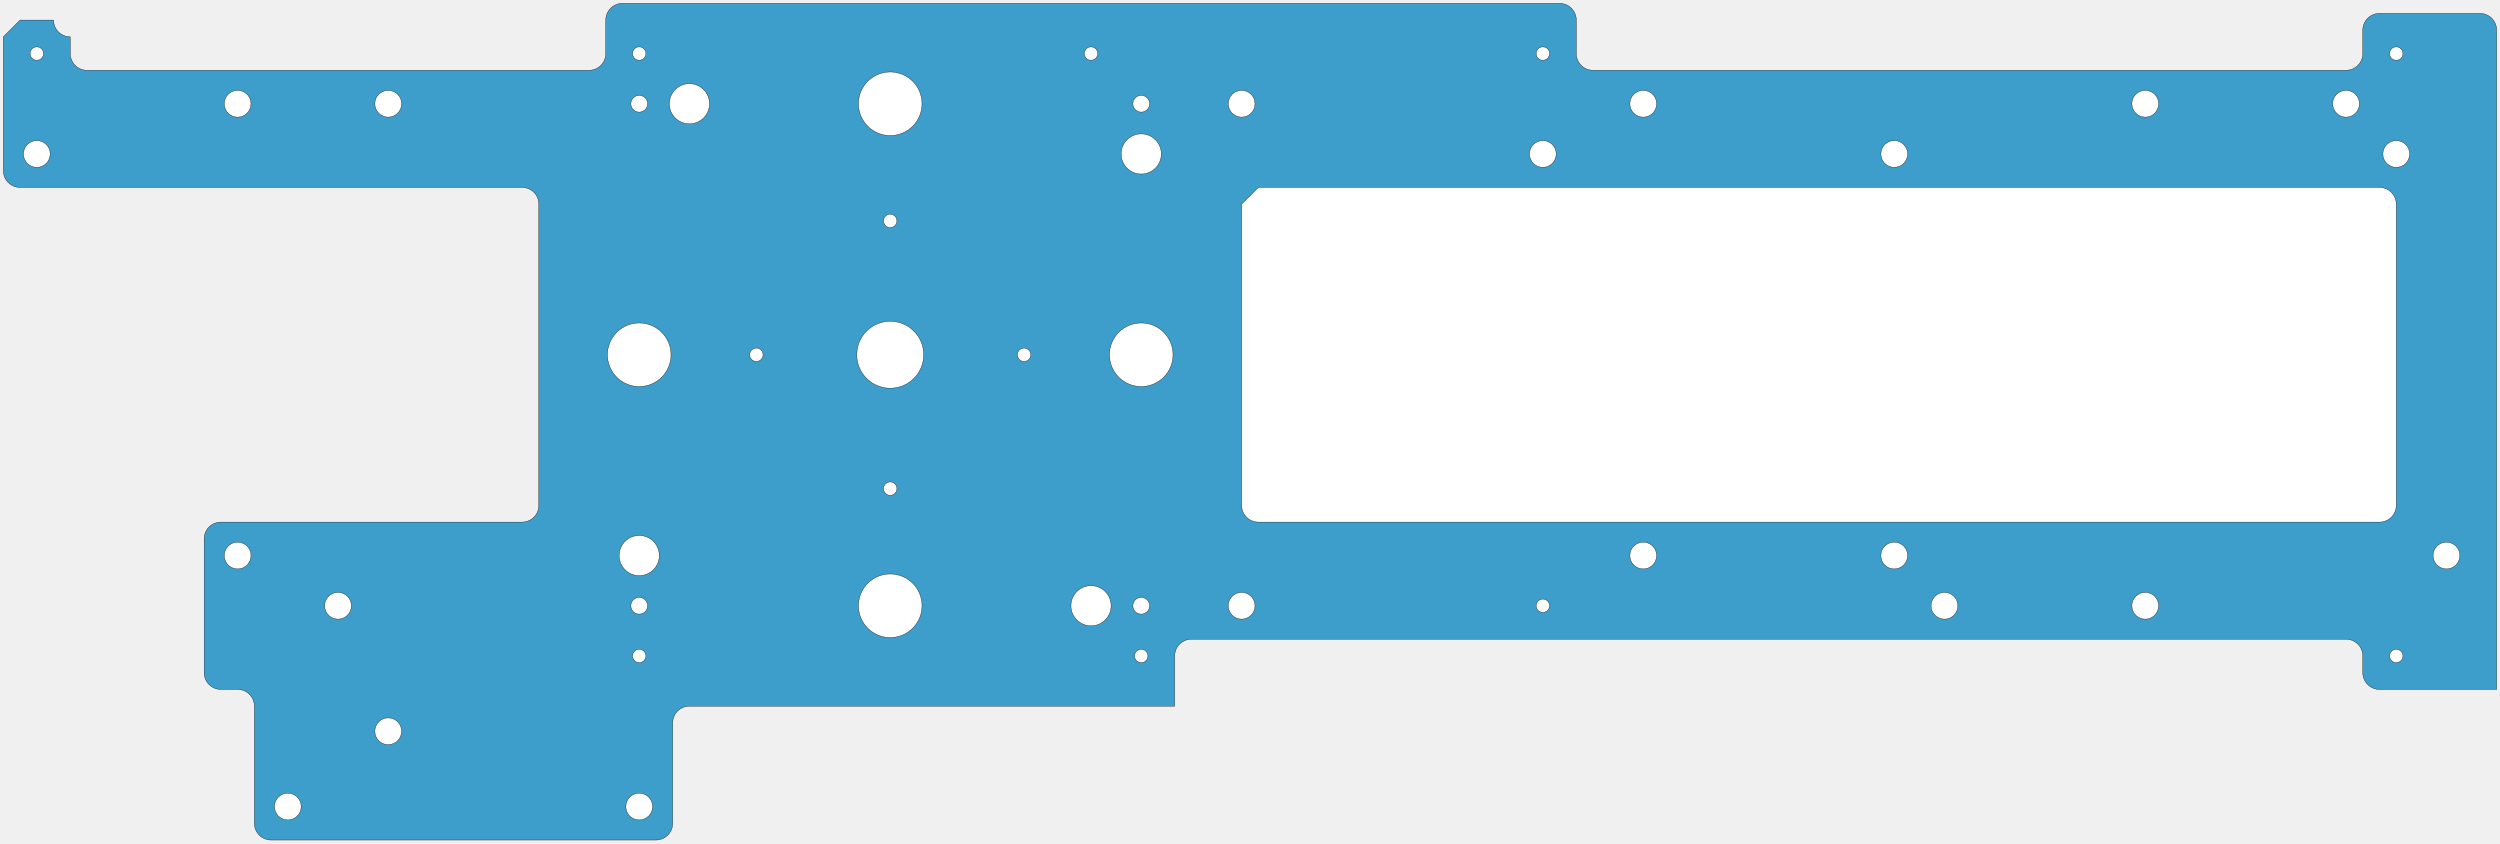
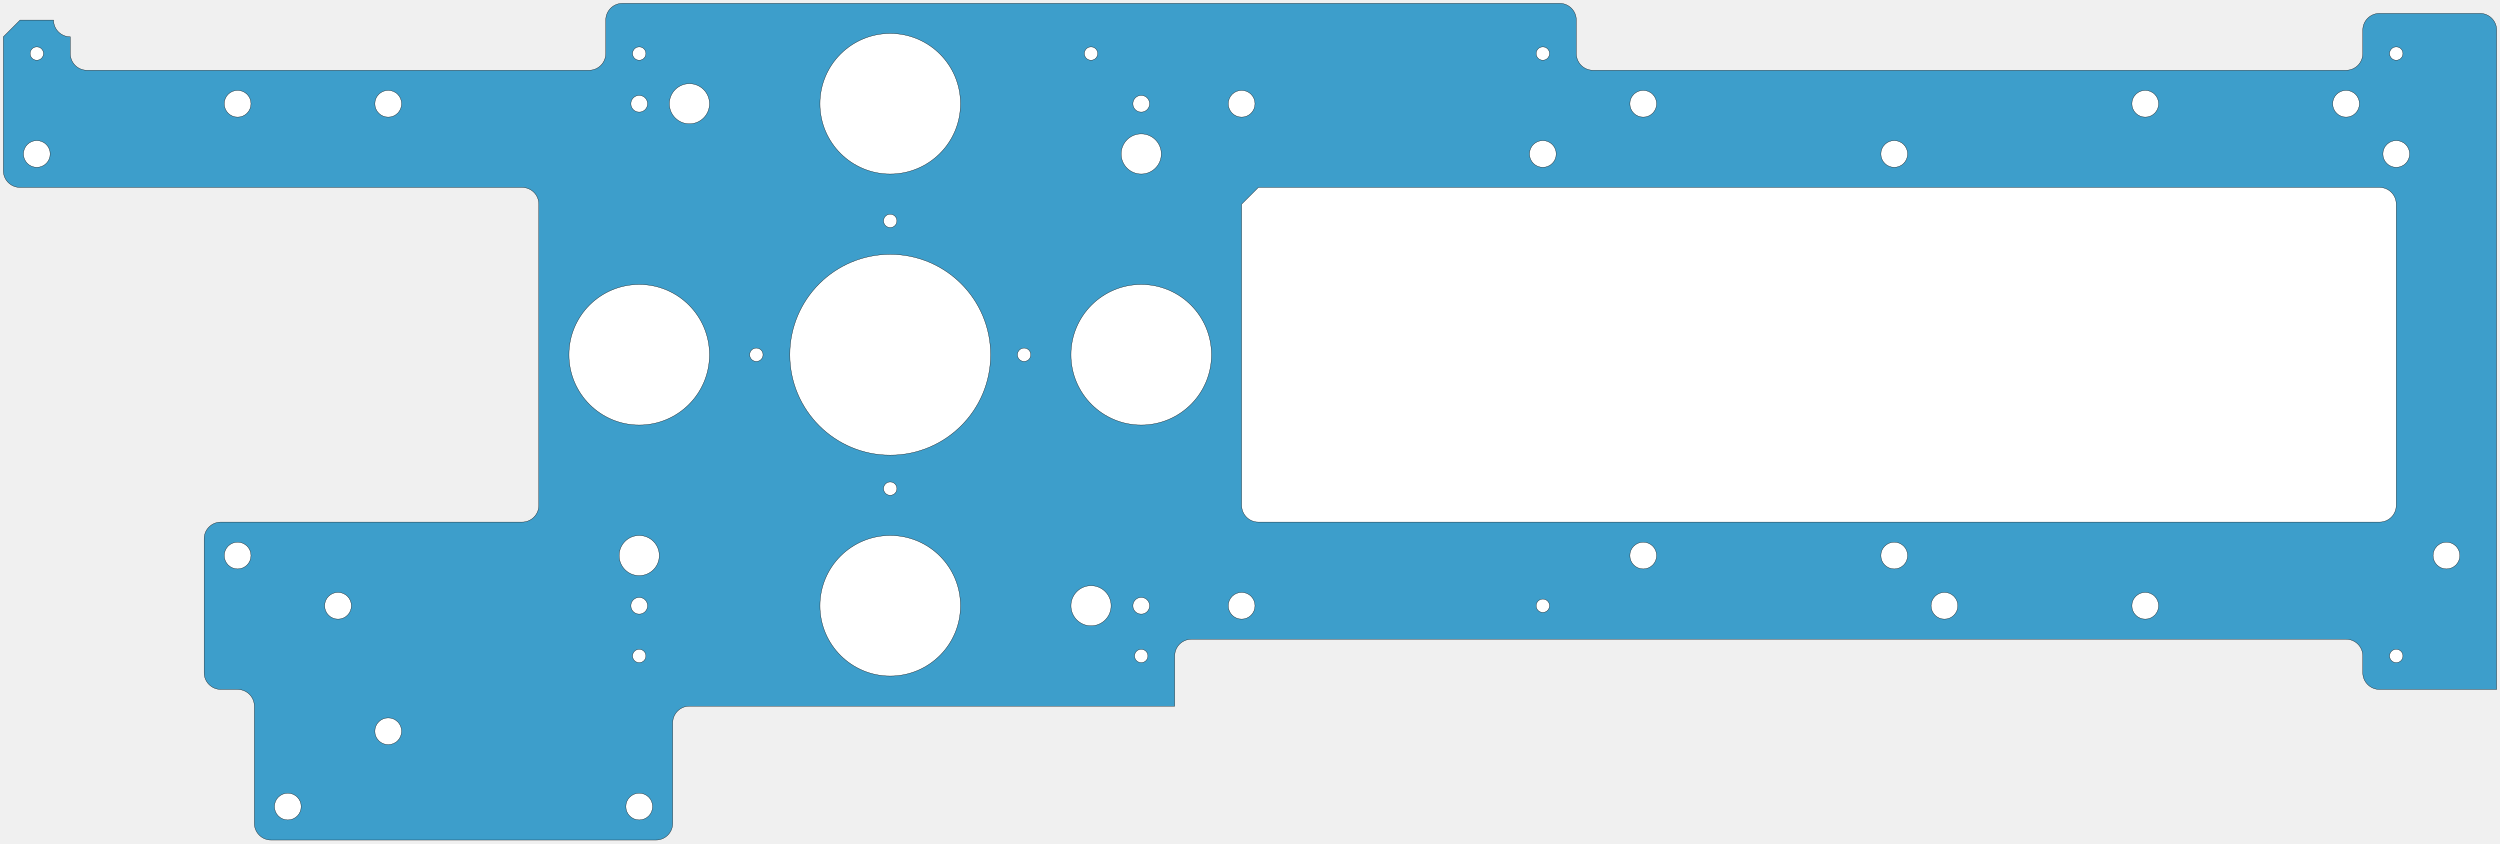
<svg xmlns="http://www.w3.org/2000/svg" height="2520.0" viewBox="-2660.0 -1060.0 7470.0 2520.0" width="7470.0" z1svg_version="2">
  <g style="stroke:black;fill:#3d9ecb">
    <path d="M -2600.0 -1000.0 L -2500.0 -1000.0 A 50.0,50.0 0 0,0 -2450.0,-950.0 L -2450.0 -900.0 A 50.0,50.0 0 0,0 -2400.0,-850.0 L -900.0 -850.0 A 50.0,50.0 0 0,0 -850.0,-900.0 L -850.0 -1000.0 A 50.0,50.0 0 0,1 -800.0,-1050.0 L 2000.0 -1050.0 A 50.0,50.0 0 0,1 2050.0,-1000.0 L 2050.0 -900.0 A 50.0,50.0 0 0,0 2100.0,-850.0 L 4350.0 -850.0 A 50.0,50.0 0 0,0 4400.0,-900.0 L 4400.0 -970.0 A 50.0,50.0 0 0,1 4450.0,-1020.0 L 4750.0 -1020.0 A 50.0,50.0 0 0,1 4800.0,-970.0 L 4800.0 1000.0 L 4450.0 1000.0 A 50.0,50.0 0 0,1 4400.0,950.0 L 4400.0 900.0 A 50.0,50.0 0 0,0 4350.0,850.0 L 900.0 850.0 A 50.0,50.0 0 0,0 850.0,900.0 L 850.0 1050.0 L -600.0 1050.0 A 50.0,50.0 0 0,0 -650.0,1100.0 L -650.0 1400.0 A 50.0,50.0 0 0,1 -700.0,1450.0 L -1850.0 1450.0 A 50.0,50.0 0 0,1 -1900.0,1400.0 L -1900.0 1050.0 A 50.0,50.0 0 0,0 -1950.0,1000.0 L -2000.0 1000.0 A 50.0,50.0 0 0,1 -2050.0,950.0 L -2050.0 550.0 A 50.0,50.0 0 0,1 -2000.0,500.0 L -1100.0 500.0 A 50.0,50.0 0 0,0 -1050.0,450.0 L -1050.0 -450.0 A 50.0,50.0 0 0,0 -1100.0,-500.0 L -2600.0 -500.0 A 50.0,50.0 0 0,1 -2650.0,-550.0 L -2650.0 -950.0 Z" id="outlinePath" />
    <g id="holes" style="stroke:black;fill:#ffffff">
-       <circle cx="0.0" cy="0.0" id="pointHole_0_200mm" r="100.0" />
-       <circle cx="-750.0" cy="0.0" id="pointHole_1_190mm" r="95.0" />
-       <circle cx="750.0" cy="0.0" id="pointHole_2_190mm" r="95.0" />
-       <circle cx="0.0" cy="-750.0" id="pointHole_3_190mm" r="95.0" />
-       <circle cx="0.0" cy="750.0" id="pointHole_4_190mm" r="95.0" />
+       <circle cx="0.0" cy="0.0" id="pointHole_0_200mm" r="300.0" />
+       <circle cx="-750.0" cy="0.0" id="pointHole_1_190mm" r="210.0" />
+       <circle cx="750.0" cy="0.0" id="pointHole_2_190mm" r="210.0" />
+       <circle cx="0.0" cy="-750.0" id="pointHole_3_190mm" r="210.0" />
+       <circle cx="0.0" cy="750.0" id="pointHole_4_190mm" r="210.0" />
      <circle cx="-600.0" cy="-750.0" id="pointHole_5_120mm" r="60.0" />
      <circle cx="750.0" cy="-600.0" id="pointHole_6_120mm" r="60.0" />
      <circle cx="600.0" cy="750.0" id="pointHole_7_120mm" r="60.0" />
      <circle cx="-750.0" cy="600.0" id="pointHole_8_120mm" r="60.0" />
      <circle cx="-750.0" cy="750.0" id="pointHole_9_50mm" r="25.0" />
      <circle cx="750.0" cy="750.0" id="pointHole_10_50mm" r="25.0" />
      <circle cx="750.0" cy="900.0" id="pointHole_11_40mm" r="20.0" />
      <circle cx="0.0" cy="400.0" id="pointHole_12_40mm" r="20.0" />
      <circle cx="-400.0" cy="0.0" id="pointHole_13_40mm" r="20.0" />
      <circle cx="400.0" cy="0.0" id="pointHole_14_40mm" r="20.0" />
      <circle cx="0.0" cy="-400.0" id="pointHole_15_40mm" r="20.0" />
      <circle cx="-750.0" cy="900.0" id="pointHole_16_40mm" r="20.0" />
      <circle cx="-750.0" cy="-900.0" id="pointHole_17_40mm" r="20.0" />
      <circle cx="600.0" cy="-900.0" id="pointHole_18_40mm" r="20.0" />
      <circle cx="750.0" cy="-750.0" id="pointHole_19_50mm" r="25.0" />
      <circle cx="-750.0" cy="-750.0" id="pointHole_20_50mm" r="25.0" />
      <circle cx="-2550.0" cy="-900.0" id="pointHole_21_40mm" r="20.0" />
      <circle cx="-1650.0" cy="750.0" id="pointHole_22_80mm" r="40.0" />
      <circle cx="-1950.0" cy="600.0" id="pointHole_23_80mm" r="40.0" />
      <circle cx="-1500.0" cy="1125.0" id="pointHole_24_80mm" r="40.0" />
      <circle cx="-1800.0" cy="1350.0" id="pointHole_25_80mm" r="40.0" />
      <circle cx="-750.0" cy="1350.0" id="pointHole_26_80mm" r="40.0" />
      <circle cx="1050.0" cy="750.0" id="pointHole_27_80mm" r="40.0" />
      <circle cx="2250.0" cy="600.0" id="pointHole_28_80mm" r="40.0" />
      <circle cx="3000.0" cy="600.0" id="pointHole_29_80mm" r="40.0" />
      <circle cx="3150.0" cy="750.0" id="pointHole_30_80mm" r="40.0" />
      <circle cx="3750.0" cy="750.0" id="pointHole_31_80mm" r="40.0" />
      <circle cx="4650.0" cy="600.0" id="pointHole_32_80mm" r="40.0" />
      <circle cx="4500.0" cy="-600.0" id="pointHole_33_80mm" r="40.0" />
      <circle cx="4350.0" cy="-750.0" id="pointHole_34_80mm" r="40.0" />
      <circle cx="3750.0" cy="-750.0" id="pointHole_35_80mm" r="40.0" />
      <circle cx="3000.0" cy="-600.0" id="pointHole_36_80mm" r="40.0" />
      <circle cx="2250.0" cy="-750.0" id="pointHole_37_80mm" r="40.0" />
      <circle cx="1950.0" cy="-600.0" id="pointHole_38_80mm" r="40.0" />
      <circle cx="1050.0" cy="-750.0" id="pointHole_39_80mm" r="40.0" />
      <circle cx="-1500.0" cy="-750.0" id="pointHole_40_80mm" r="40.0" />
      <circle cx="-1950.0" cy="-750.0" id="pointHole_41_80mm" r="40.0" />
      <circle cx="-2550.0" cy="-600.0" id="pointHole_42_80mm" r="40.0" />
      <circle cx="1950.0" cy="-900.0" id="pointHole_43_40mm" r="20.0" />
      <circle cx="4500.0" cy="-900.0" id="pointHole_44_40mm" r="20.0" />
      <circle cx="4500.0" cy="900.0" id="pointHole_45_40mm" r="20.0" />
      <circle cx="1950.0" cy="750.0" id="pointHole_46_40mm" r="20.0" />
      <path d="M 1100.0 -500.0 L 4450.0 -500.0 A 50.0,50.0 0 0,1 4500.0,-450.0 L 4500.0 450.0 A 50.0,50.0 0 0,1 4450.0,500.0 L 1100.0 500.0 A 50.0,50.0 0 0,1 1050.0,450.0 L 1050.0 -450.0 Z" id="customHole_0" />
    </g>
  </g>
</svg>
